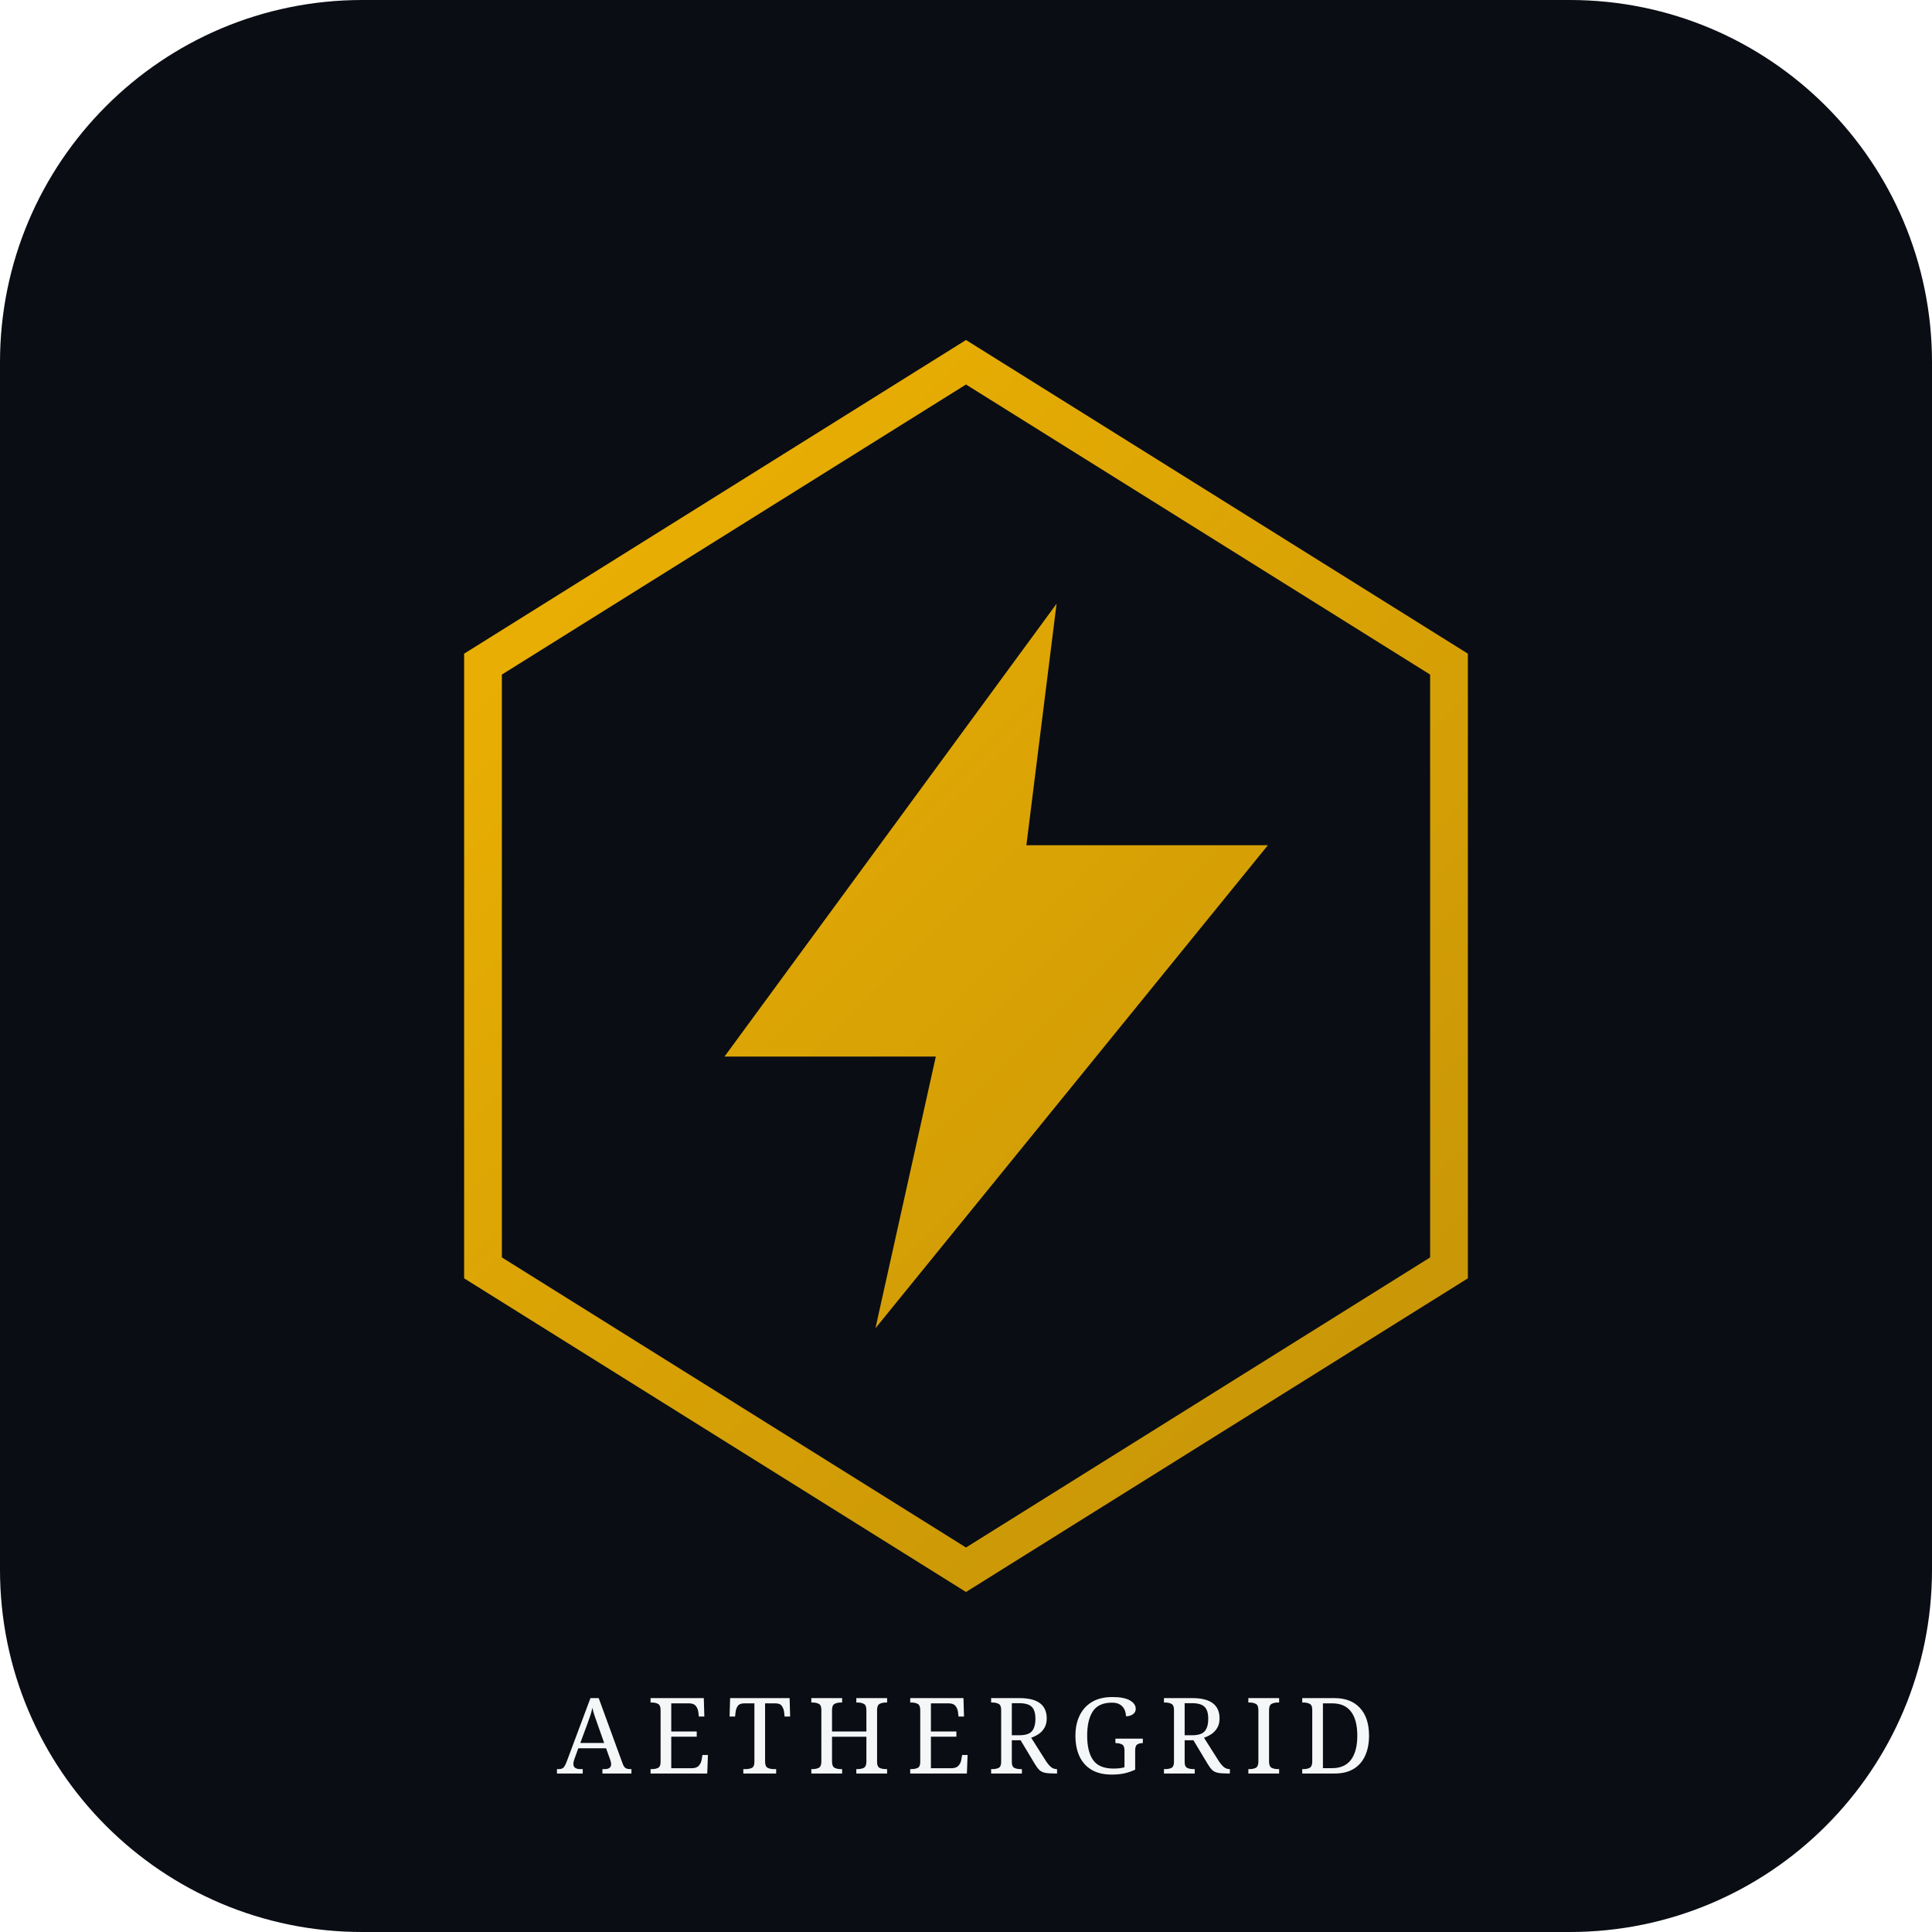
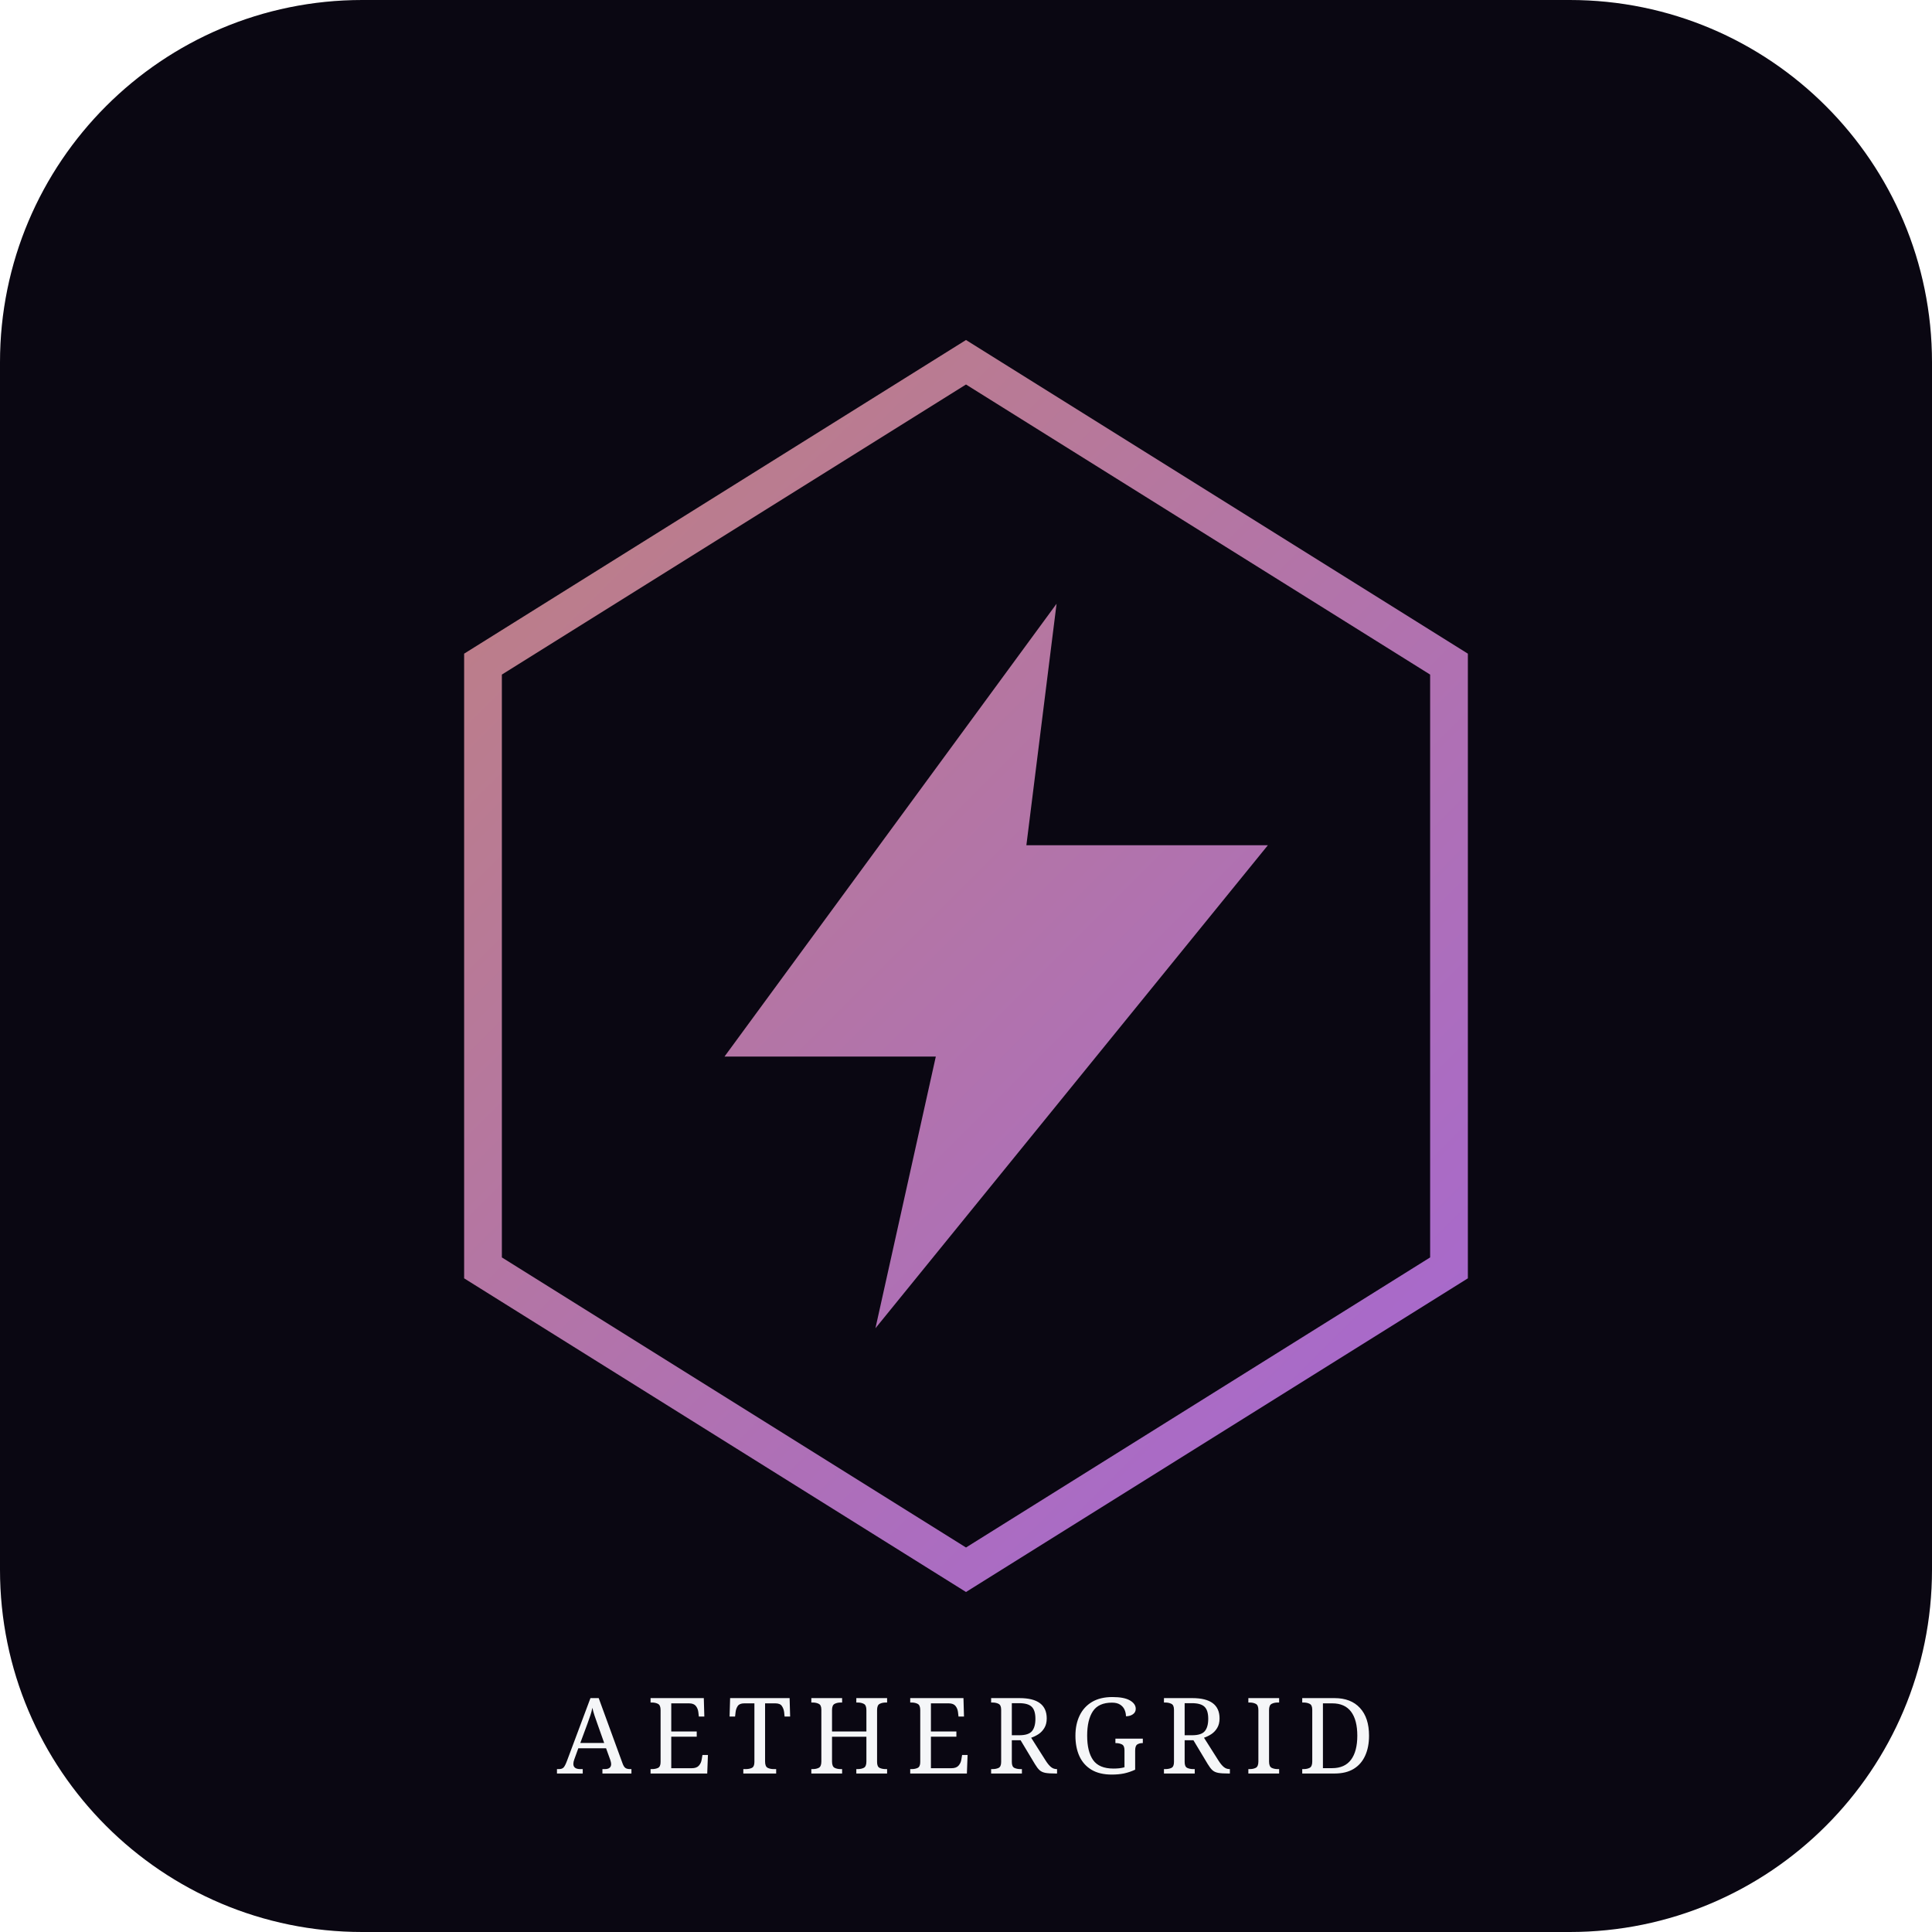
<svg xmlns="http://www.w3.org/2000/svg" viewBox="0 0 512 512" fill="none">
  <defs>
    <linearGradient id="op-amber" x1="0" y1="0" x2="512" y2="512" gradientUnits="userSpaceOnUse">
-       <stop offset="0%" stop-color="#FFBF00" />
-       <stop offset="100%" stop-color="#B3860A" />
+       <stop offset="0%" stop-color="#C98B5F" />
+       <stop offset="100%" stop-color="#9B5CF6" />
    </linearGradient>
  </defs>
-   <rect width="512" height="512" rx="96" fill="#0A0D14" />
+   <rect width="512" height="512" rx="96" fill="#0A0712" />
  <path d="M256 96L384 176V336L256 416L128 336V176L256 96Z" stroke="url(#op-amber)" stroke-width="10" />
  <path d="M280 160L192 280H248L232 352L336 224H272L280 160Z" fill="url(#op-amber)" />
  <text x="256" y="470" text-anchor="middle" font-family="Georgia, serif" font-size="28" fill="#F5F6F8" letter-spacing="4">AETHERGRID</text>
</svg>
